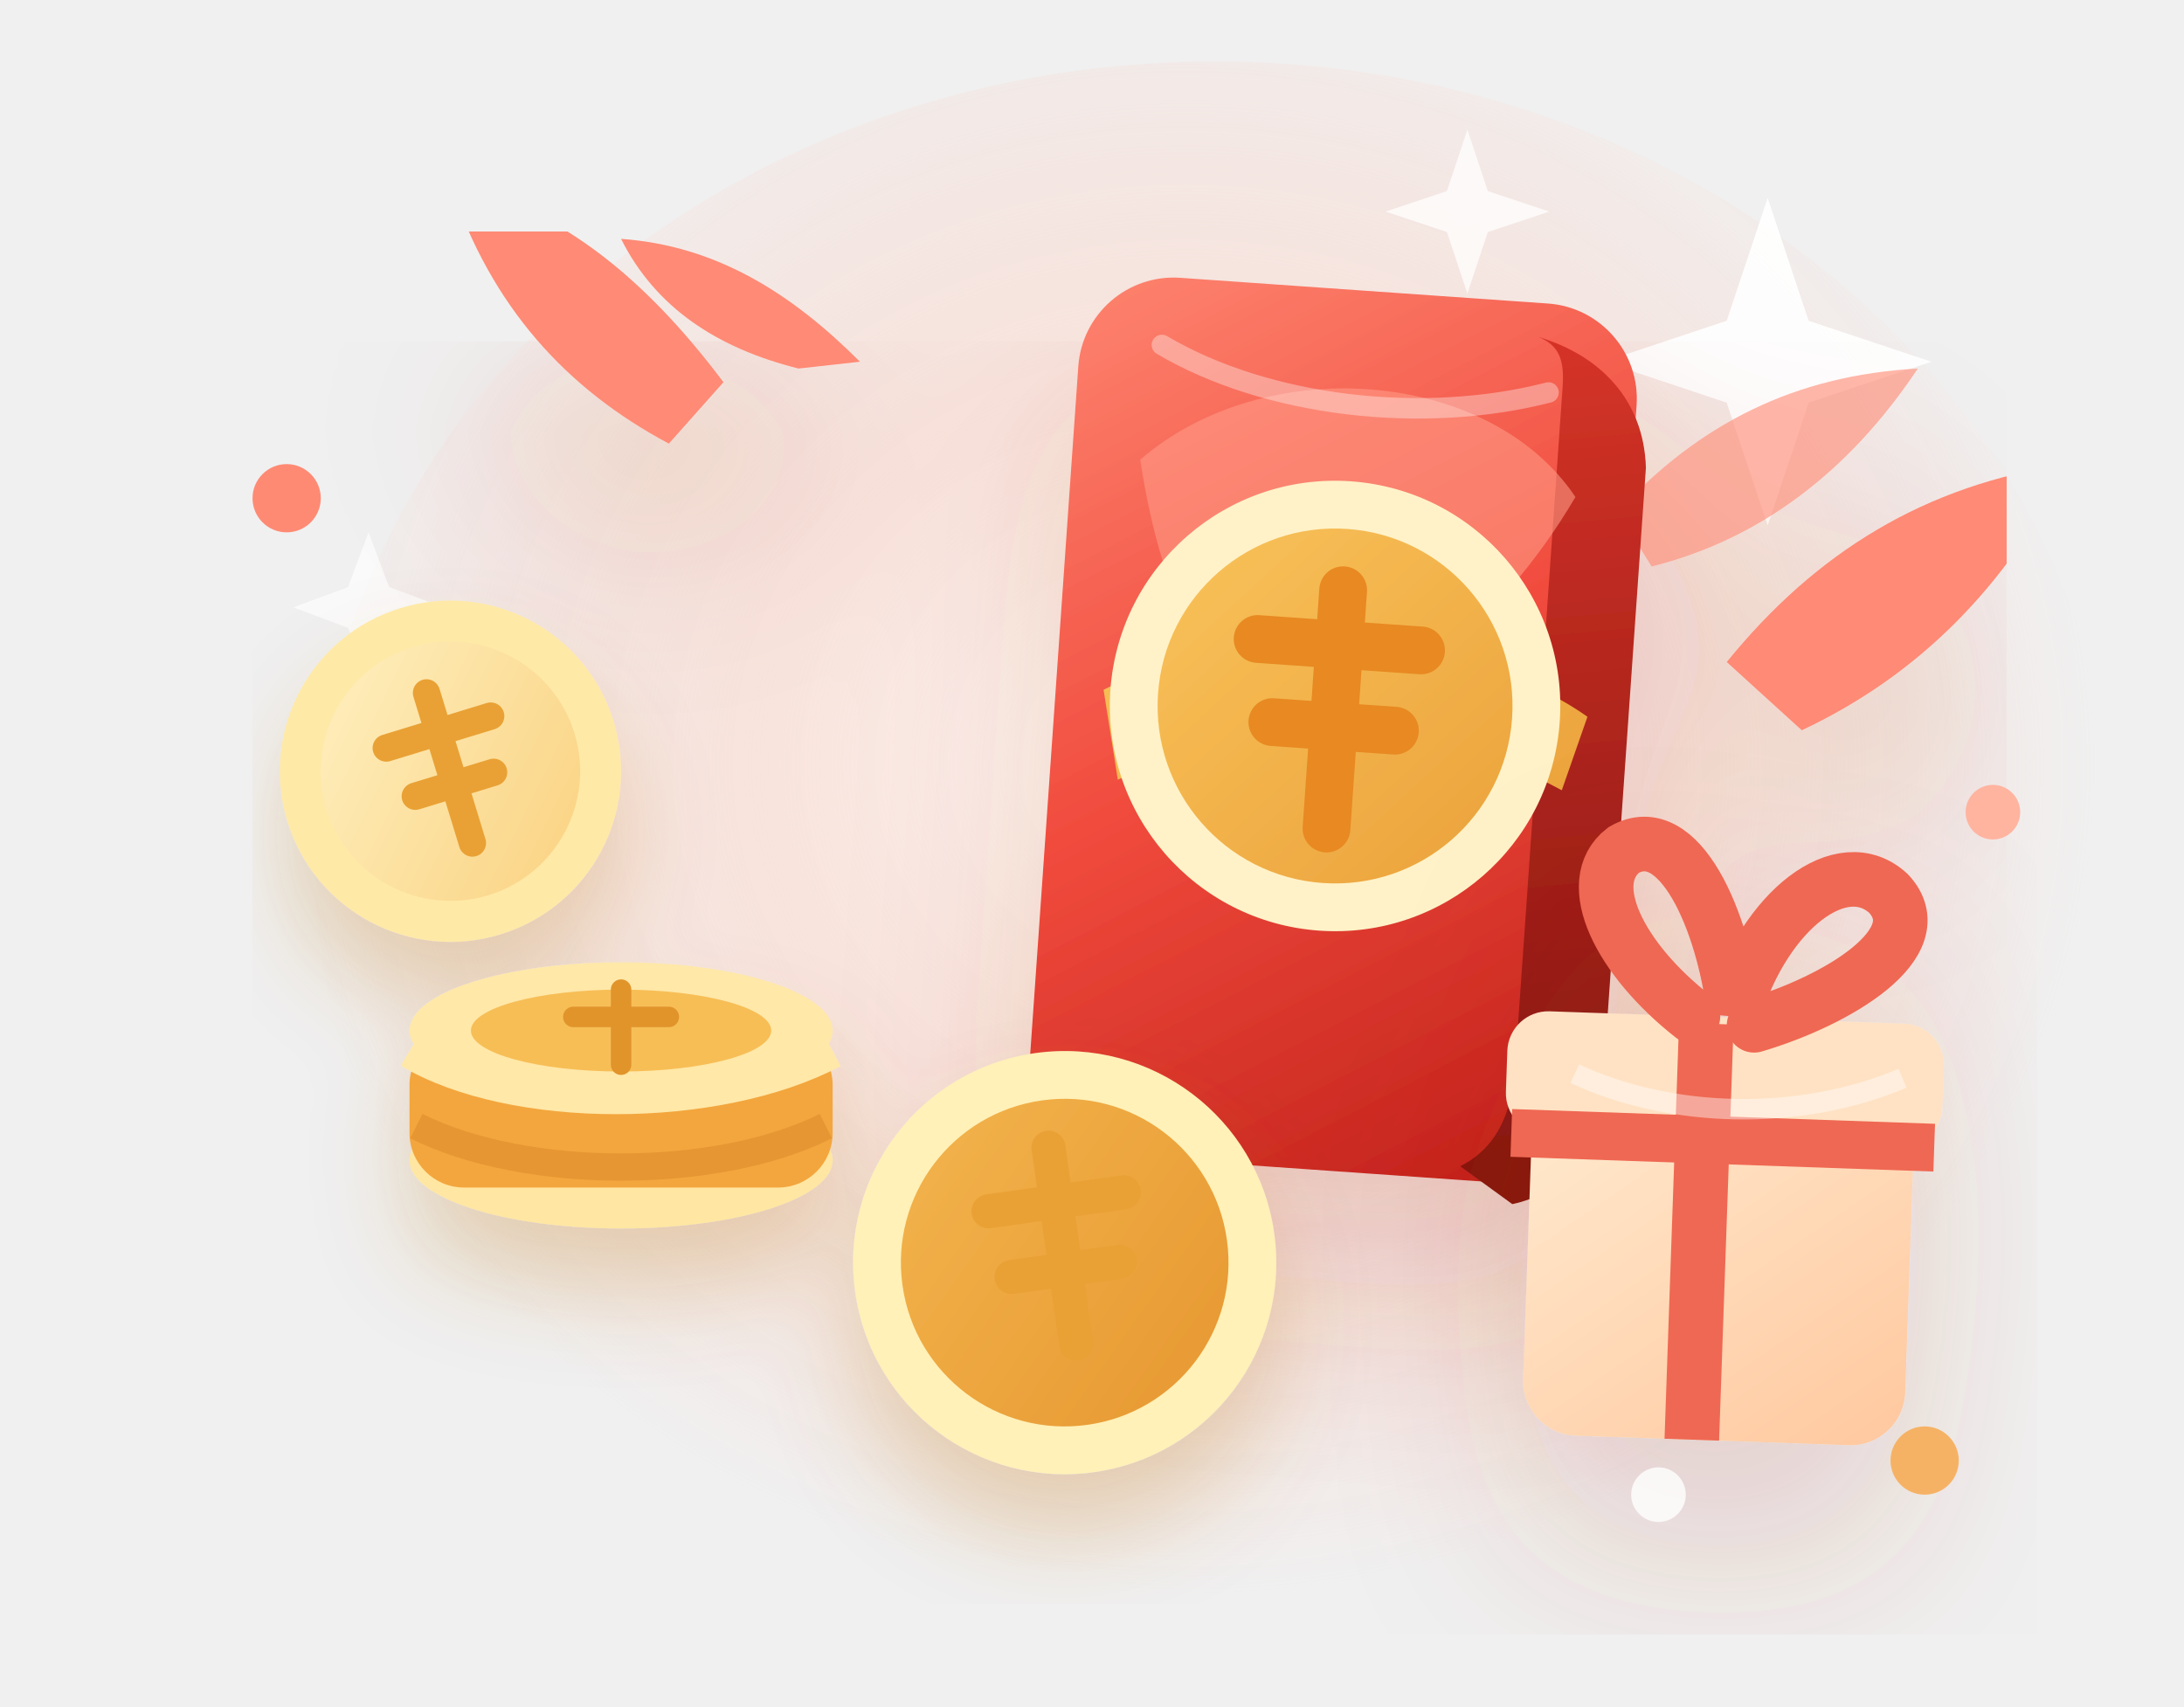
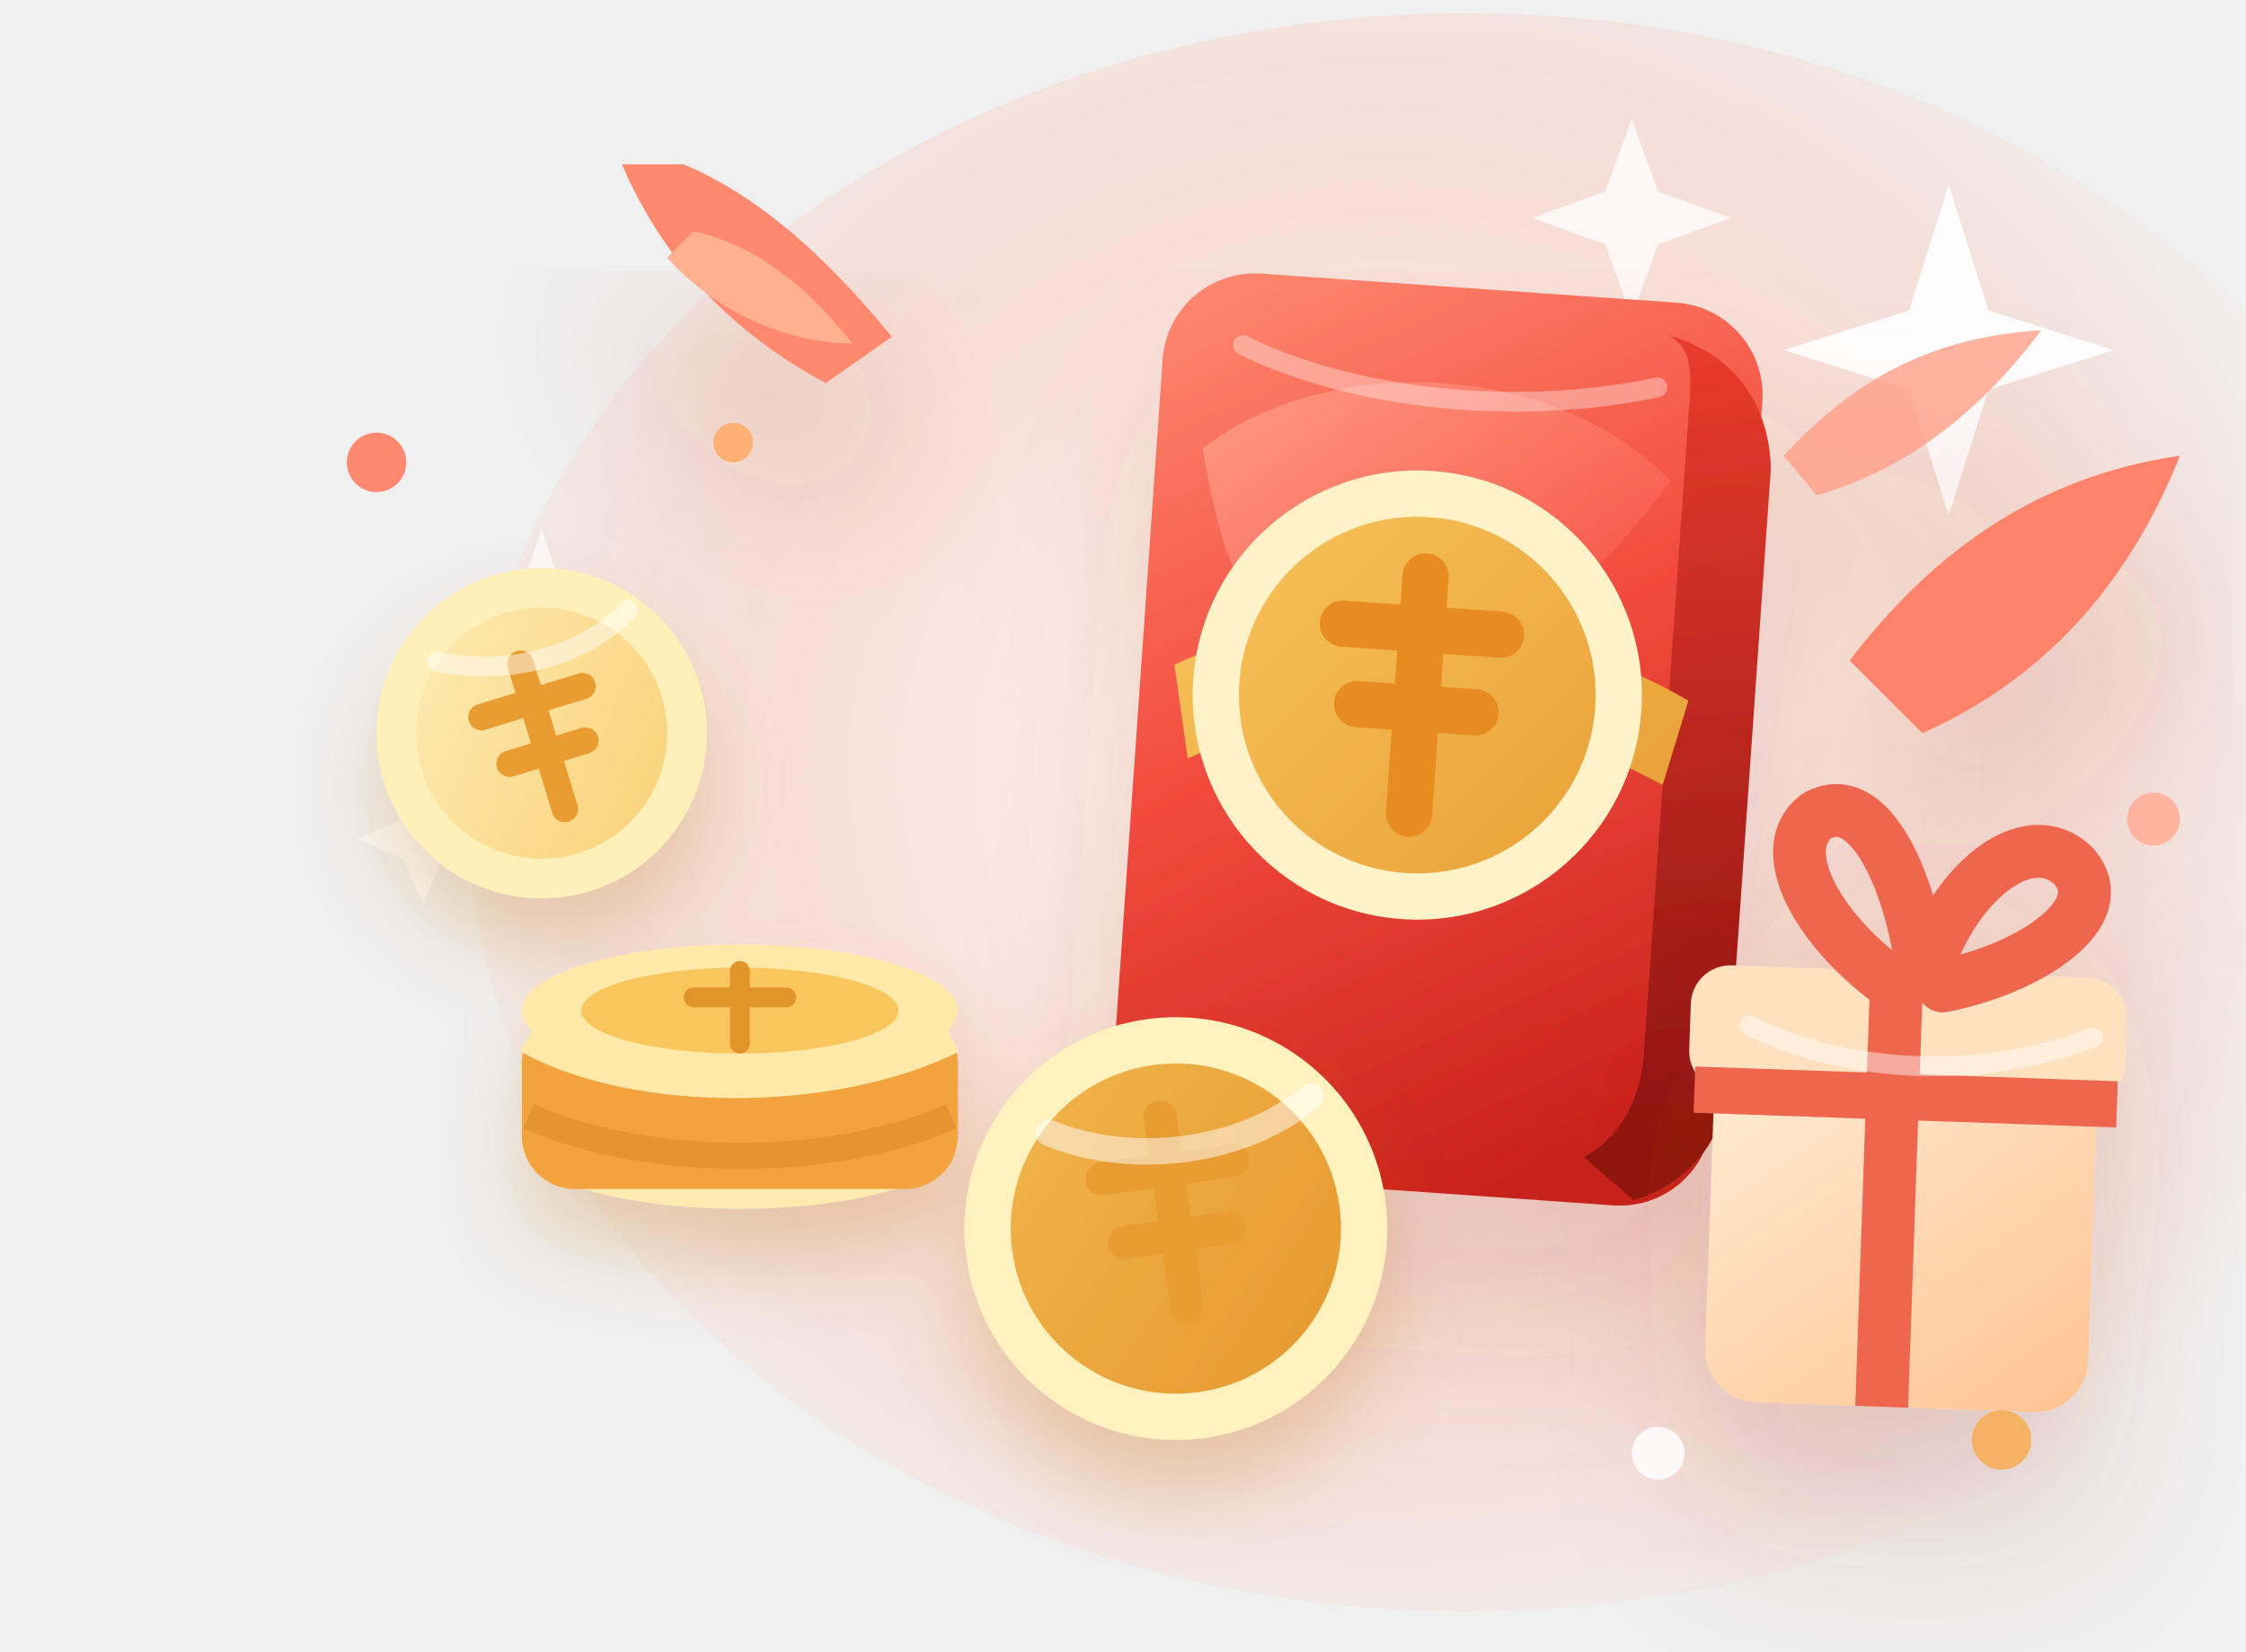
- <svg xmlns="http://www.w3.org/2000/svg" width="320" height="250" viewBox="0 0 320 250" fill="none">
+ <svg xmlns="http://www.w3.org/2000/svg" width="340" height="250" viewBox="0 0 340 250" fill="none">
  <defs>
-     <radialGradient id="heroHalo" cx="0" cy="0" r="1" gradientUnits="userSpaceOnUse" gradientTransform="translate(174 112) rotate(92) scale(122 134)">
-       <stop stop-color="#FFFFFF" stop-opacity="0.92" />
-       <stop offset="0.48" stop-color="#FFD8CA" stop-opacity="0.52" />
-       <stop offset="1" stop-color="#FFC5B4" stop-opacity="0" />
+     <radialGradient id="rightArtGlow" cx="0" cy="0" r="1" gradientUnits="userSpaceOnUse" gradientTransform="translate(210 116) rotate(88) scale(143 153)">
+       <stop stop-color="#FFFFFF" stop-opacity="0.96" />
+       <stop offset="0.44" stop-color="#FFE1D7" stop-opacity="0.68" />
+       <stop offset="0.76" stop-color="#FFB9A4" stop-opacity="0.28" />
+       <stop offset="1" stop-color="#FFB9A4" stop-opacity="0" />
    </radialGradient>
-     <linearGradient id="heroRed" x1="142" y1="38" x2="226" y2="176" gradientUnits="userSpaceOnUse">
-       <stop stop-color="#FF8B76" />
-       <stop offset="0.52" stop-color="#F04A3C" />
-       <stop offset="1" stop-color="#BF1F19" />
+     <linearGradient id="packetFace" x1="167" y1="42" x2="240" y2="176" gradientUnits="userSpaceOnUse">
+       <stop stop-color="#FF8D73" />
+       <stop offset="0.5" stop-color="#F24B3E" />
+       <stop offset="1" stop-color="#C8211A" />
    </linearGradient>
-     <linearGradient id="heroRedSide" x1="222" y1="48" x2="241" y2="164" gradientUnits="userSpaceOnUse">
-       <stop stop-color="#D53327" />
-       <stop offset="1" stop-color="#861611" />
+     <linearGradient id="packetSide" x1="244" y1="52" x2="263" y2="169" gradientUnits="userSpaceOnUse">
+       <stop stop-color="#E63A2D" />
+       <stop offset="1" stop-color="#8E1410" />
    </linearGradient>
-     <linearGradient id="heroGold" x1="72" y1="58" x2="223" y2="201" gradientUnits="userSpaceOnUse">
+     <linearGradient id="packetHighlight" x1="174" y1="54" x2="231" y2="116" gradientUnits="userSpaceOnUse">
+       <stop stop-color="#FFA58F" stop-opacity="0.9" />
+       <stop offset="1" stop-color="#FF6F5C" stop-opacity="0.2" />
+     </linearGradient>
+     <linearGradient id="goldFill" x1="67" y1="62" x2="229" y2="204" gradientUnits="userSpaceOnUse">
      <stop stop-color="#FFF4C9" />
-       <stop offset="0.45" stop-color="#F7BE56" />
-       <stop offset="1" stop-color="#E28B25" />
+       <stop offset="0.42" stop-color="#F8C65D" />
+       <stop offset="1" stop-color="#E39128" />
    </linearGradient>
-     <linearGradient id="heroGift" x1="228" y1="143" x2="281" y2="215" gradientUnits="userSpaceOnUse">
-       <stop stop-color="#FFF0D7" />
-       <stop offset="1" stop-color="#FFC69C" />
+     <linearGradient id="giftFill" x1="263" y1="145" x2="318" y2="218" gradientUnits="userSpaceOnUse">
+       <stop stop-color="#FFF2DC" />
+       <stop offset="1" stop-color="#FFC08E" />
    </linearGradient>
-     <filter id="heroSoftShadow" x="36" y="34" width="258" height="204" filterUnits="userSpaceOnUse" color-interpolation-filters="sRGB">
-       <feDropShadow dx="0" dy="16" stdDeviation="14" flood-color="#B43B24" flood-opacity="0.18" />
+     <filter id="mainShadow" x="46" y="25" width="292" height="230" filterUnits="userSpaceOnUse" color-interpolation-filters="sRGB">
+       <feDropShadow dx="0" dy="16" stdDeviation="12" flood-color="#A63822" flood-opacity="0.2" />
    </filter>
-     <filter id="heroCoinShadow" x="37" y="54" width="209" height="181" filterUnits="userSpaceOnUse" color-interpolation-filters="sRGB">
-       <feDropShadow dx="0" dy="9" stdDeviation="7" flood-color="#B76A17" flood-opacity="0.24" />
+     <filter id="coinShadow" x="40" y="57" width="194" height="182" filterUnits="userSpaceOnUse" color-interpolation-filters="sRGB">
+       <feDropShadow dx="0" dy="8" stdDeviation="6" flood-color="#BD6A17" flood-opacity="0.24" />
    </filter>
  </defs>
-   <ellipse cx="178" cy="125" rx="132" ry="116" fill="url(#heroHalo)" />
-   <path d="M259 29L265 47L283 53L265 59L259 77L253 59L235 53L253 47L259 29Z" fill="white" fill-opacity="0.92" />
-   <path d="M215 19L218 28L227 31L218 34L215 43L212 34L203 31L212 28L215 19Z" fill="white" fill-opacity="0.74" />
-   <path d="M54 78L57 86L65 89L57 92L54 100L51 92L43 89L51 86L54 78Z" fill="white" fill-opacity="0.64" />
-   <g filter="url(#heroSoftShadow)">
-     <path d="M117 54C105 51 96 45 91 35C105 36 116 43 126 53L117 54Z" fill="#FF8A74" />
-     <path d="M98 65C83 57 72 45 66 27C81 30 94 40 106 56L98 65Z" fill="#FF8A74" />
-     <path d="M264 107C281 99 294 86 303 68C282 71 266 81 253 97L264 107Z" fill="#FF8A74" />
-     <path d="M242 83C258 79 271 69 281 54C263 55 249 62 237 75L242 83Z" fill="#FF8A74" opacity="0.62" />
-     <g transform="rotate(4 189 112)">
-       <rect x="154" y="42" width="82" height="129" rx="14" fill="url(#heroRed)" />
-       <path d="M221 47C230 49 237 55 238 65V158C238 166 233 172 226 174L218 169C223 166 225 161 225 154V54C225 50 224 48 221 47Z" fill="url(#heroRedSide)" />
-       <path d="M164 69C181 52 214 52 228 70C218 90 203 103 190 103C177 103 169 91 164 69Z" fill="#FF9C86" fill-opacity="0.58" />
-       <path d="M161 103C181 91 214 91 232 102L229 113C207 103 184 104 164 116L161 103Z" fill="url(#heroGold)" />
-       <circle cx="195" cy="103" r="33" fill="#FFF2C8" />
-       <circle cx="195" cy="103" r="26" fill="url(#heroGold)" />
-       <path d="M195 86V121M183 94H207M186 106H204" stroke="#E88922" stroke-width="7" stroke-linecap="round" />
-       <path d="M166 52C182 60 205 61 223 55" stroke="white" stroke-opacity="0.35" stroke-width="3" stroke-linecap="round" />
+   <ellipse cx="222" cy="123" rx="151" ry="121" fill="url(#rightArtGlow)" />
+   <path d="M295 28L301 47L320 53L301 59L295 78L289 59L270 53L289 47L295 28Z" fill="#FFFFFF" fill-opacity="0.94" />
+   <path d="M247 18L251 29L262 33L251 37L247 48L243 37L232 33L243 29L247 18Z" fill="#FFFFFF" fill-opacity="0.74" />
+   <path d="M82 80L85 89L94 92L85 95L82 104L79 95L70 92L79 89L82 80Z" fill="#FFFFFF" fill-opacity="0.68" />
+   <path d="M64 117L67 124L74 127L67 130L64 137L61 130L54 127L61 124L64 117Z" fill="#FFFFFF" fill-opacity="0.68" />
+   <g filter="url(#mainShadow)">
+     <path d="M125 58C110 50 99 38 93 22C108 24 122 35 135 51L125 58Z" fill="#FF896E" />
+     <path d="M291 111C309 103 322 89 330 69C309 72 293 83 280 100L291 111Z" fill="#FF836A" />
+     <path d="M105 35C114 37 122 43 129 52C119 52 108 47 101 39L105 35Z" fill="#FFB08F" />
+     <path d="M275 75C289 71 300 62 309 50C293 51 281 57 270 69L275 75Z" fill="#FF9C84" opacity="0.78" />
+     <g transform="rotate(4 211 113)">
+       <rect x="172" y="43" width="91" height="137" rx="14" fill="url(#packetFace)" />
+       <path d="M248 48C258 50 264 57 265 67V161C265 169 260 176 252 179L244 173C249 170 252 164 252 157V57C252 52 251 49 248 48Z" fill="url(#packetSide)" />
+       <path d="M179 70C197 54 231 53 250 70C238 89 222 103 206 103C192 103 184 92 179 70Z" fill="url(#packetHighlight)" />
+       <path d="M177 103C198 91 231 91 255 103L252 116C228 105 202 105 180 117L177 103Z" fill="url(#goldFill)" />
+       <circle cx="214" cy="105" r="34" fill="#FFF2C8" />
+       <circle cx="214" cy="105" r="27" fill="url(#goldFill)" />
+       <path d="M214 87V123M202 95H226M205 107H223" stroke="#E88C23" stroke-width="7" stroke-linecap="round" />
+       <path d="M184 54C201 61 226 62 247 56" stroke="#FFFFFF" stroke-opacity="0.35" stroke-width="3" stroke-linecap="round" />
    </g>
  </g>
-   <g filter="url(#heroCoinShadow)">
-     <g transform="rotate(-17 66 113)">
-       <circle cx="66" cy="113" r="25" fill="#FFE9A7" />
-       <circle cx="66" cy="113" r="19" fill="url(#heroGold)" />
-       <path d="M66 101V124M58 107H74M60 115H72" stroke="#E9A135" stroke-width="4" stroke-linecap="round" />
-     </g>
-     <g transform="rotate(-8 156 185)">
-       <circle cx="156" cy="185" r="31" fill="#FFF1B8" />
-       <circle cx="156" cy="185" r="24" fill="url(#heroGold)" />
-       <path d="M156 168V197M146 176H166M148 186H164" stroke="#E9A135" stroke-width="5" stroke-linecap="round" />
+   <g filter="url(#coinShadow)">
+     <g transform="rotate(-17 82 111)">
+       <circle cx="82" cy="111" r="25" fill="#FFF0B9" />
+       <circle cx="82" cy="111" r="19" fill="url(#goldFill)" />
+       <path d="M82 100V123M74 106H90M76 114H88" stroke="#E99C31" stroke-width="4" stroke-linecap="round" />
+       <path d="M70 96C79 101 91 102 100 97" stroke="#FFFFFF" stroke-opacity="0.48" stroke-width="3" stroke-linecap="round" />
    </g>
    <g>
-       <ellipse cx="91" cy="170" rx="31" ry="10" fill="#FFE6A2" />
-       <rect x="60" y="151" width="62" height="23" rx="8" fill="#F3A63E" />
-       <path d="M60 154C75 163 105 163 122 154" stroke="#FFE8A8" stroke-width="5" />
-       <path d="M61 165C77 173 105 173 121 165" stroke="#D78324" stroke-opacity="0.45" stroke-width="4" />
-       <ellipse cx="91" cy="151" rx="31" ry="10" fill="#FFE8A8" />
-       <ellipse cx="91" cy="151" rx="22" ry="6" fill="#F7BE56" />
-       <path d="M91 145V156M84 149H98" stroke="#E1942C" stroke-width="3" stroke-linecap="round" />
+       <ellipse cx="112" cy="173" rx="33" ry="10" fill="#FFEAB0" />
+       <rect x="79" y="153" width="66" height="27" rx="8" fill="#F2A33E" />
+       <path d="M80 157C96 166 126 166 144 157" stroke="#FFE8A8" stroke-width="5" />
+       <path d="M80 169C98 177 126 177 144 169" stroke="#D78324" stroke-opacity="0.48" stroke-width="4" />
+       <ellipse cx="112" cy="153" rx="33" ry="10" fill="#FFE8A8" />
+       <ellipse cx="112" cy="153" rx="24" ry="6.5" fill="#F8C65D" />
+       <path d="M112 147V158M105 151H119" stroke="#E1942C" stroke-width="3" stroke-linecap="round" />
+     </g>
+     <g transform="rotate(-8 178 186)">
+       <circle cx="178" cy="186" r="32" fill="#FFF2BE" />
+       <circle cx="178" cy="186" r="25" fill="url(#goldFill)" />
+       <path d="M178 169V198M168 177H188M170 187H186" stroke="#E99C31" stroke-width="5" stroke-linecap="round" />
+       <path d="M161 169C173 176 190 176 201 169" stroke="#FFFFFF" stroke-opacity="0.5" stroke-width="4" stroke-linecap="round" />
    </g>
  </g>
-   <g filter="url(#heroSoftShadow)" transform="rotate(2 250 179)">
-     <rect x="224" y="159" width="56" height="52" rx="8" fill="url(#heroGift)" />
-     <rect x="220" y="149" width="64" height="18" rx="6" fill="#FFE2C4" />
-     <path d="M249 150V211" stroke="#EF6852" stroke-width="8" />
-     <path d="M221 167H283" stroke="#EF6852" stroke-width="7" />
-     <path d="M247 149C236 141 230 130 236 125C244 120 251 135 253 148C257 133 268 124 275 130C282 137 268 146 256 150" stroke="#EF6852" stroke-width="8" stroke-linecap="round" />
-     <path d="M230 158C244 164 263 164 278 157" stroke="white" stroke-opacity="0.42" stroke-width="3" />
+   <g filter="url(#mainShadow)" transform="rotate(2 286 180)">
+     <rect x="259" y="158" width="58" height="55" rx="8" fill="url(#giftFill)" />
+     <rect x="255" y="147" width="66" height="19" rx="6" fill="#FFE1BF" />
+     <path d="M286 148V213" stroke="#EF6650" stroke-width="8" />
+     <path d="M256 166H320" stroke="#EF6650" stroke-width="7" />
+     <path d="M284 148C273 140 267 129 273 124C281 119 288 134 290 148C294 133 305 124 312 130C319 137 306 146 293 149" stroke="#EF6650" stroke-width="8" stroke-linecap="round" />
+     <path d="M264 156C279 163 300 163 316 156" stroke="#FFFFFF" stroke-opacity="0.44" stroke-width="3" stroke-linecap="round" />
  </g>
-   <circle cx="42" cy="73" r="5" fill="#FF8A74" />
-   <circle cx="282" cy="214" r="5" fill="#F6B264" />
-   <circle cx="292" cy="119" r="4" fill="#FFB4A0" />
-   <circle cx="243" cy="219" r="4" fill="#FFFFFF" fill-opacity="0.8" />
+   <circle cx="57" cy="70" r="4.5" fill="#FF896E" />
+   <circle cx="111" cy="67" r="3" fill="#FFB175" />
+   <circle cx="303" cy="218" r="4.5" fill="#F6B264" />
+   <circle cx="326" cy="124" r="4" fill="#FFB4A0" />
+   <circle cx="251" cy="220" r="4" fill="#FFFFFF" fill-opacity="0.82" />
</svg>
